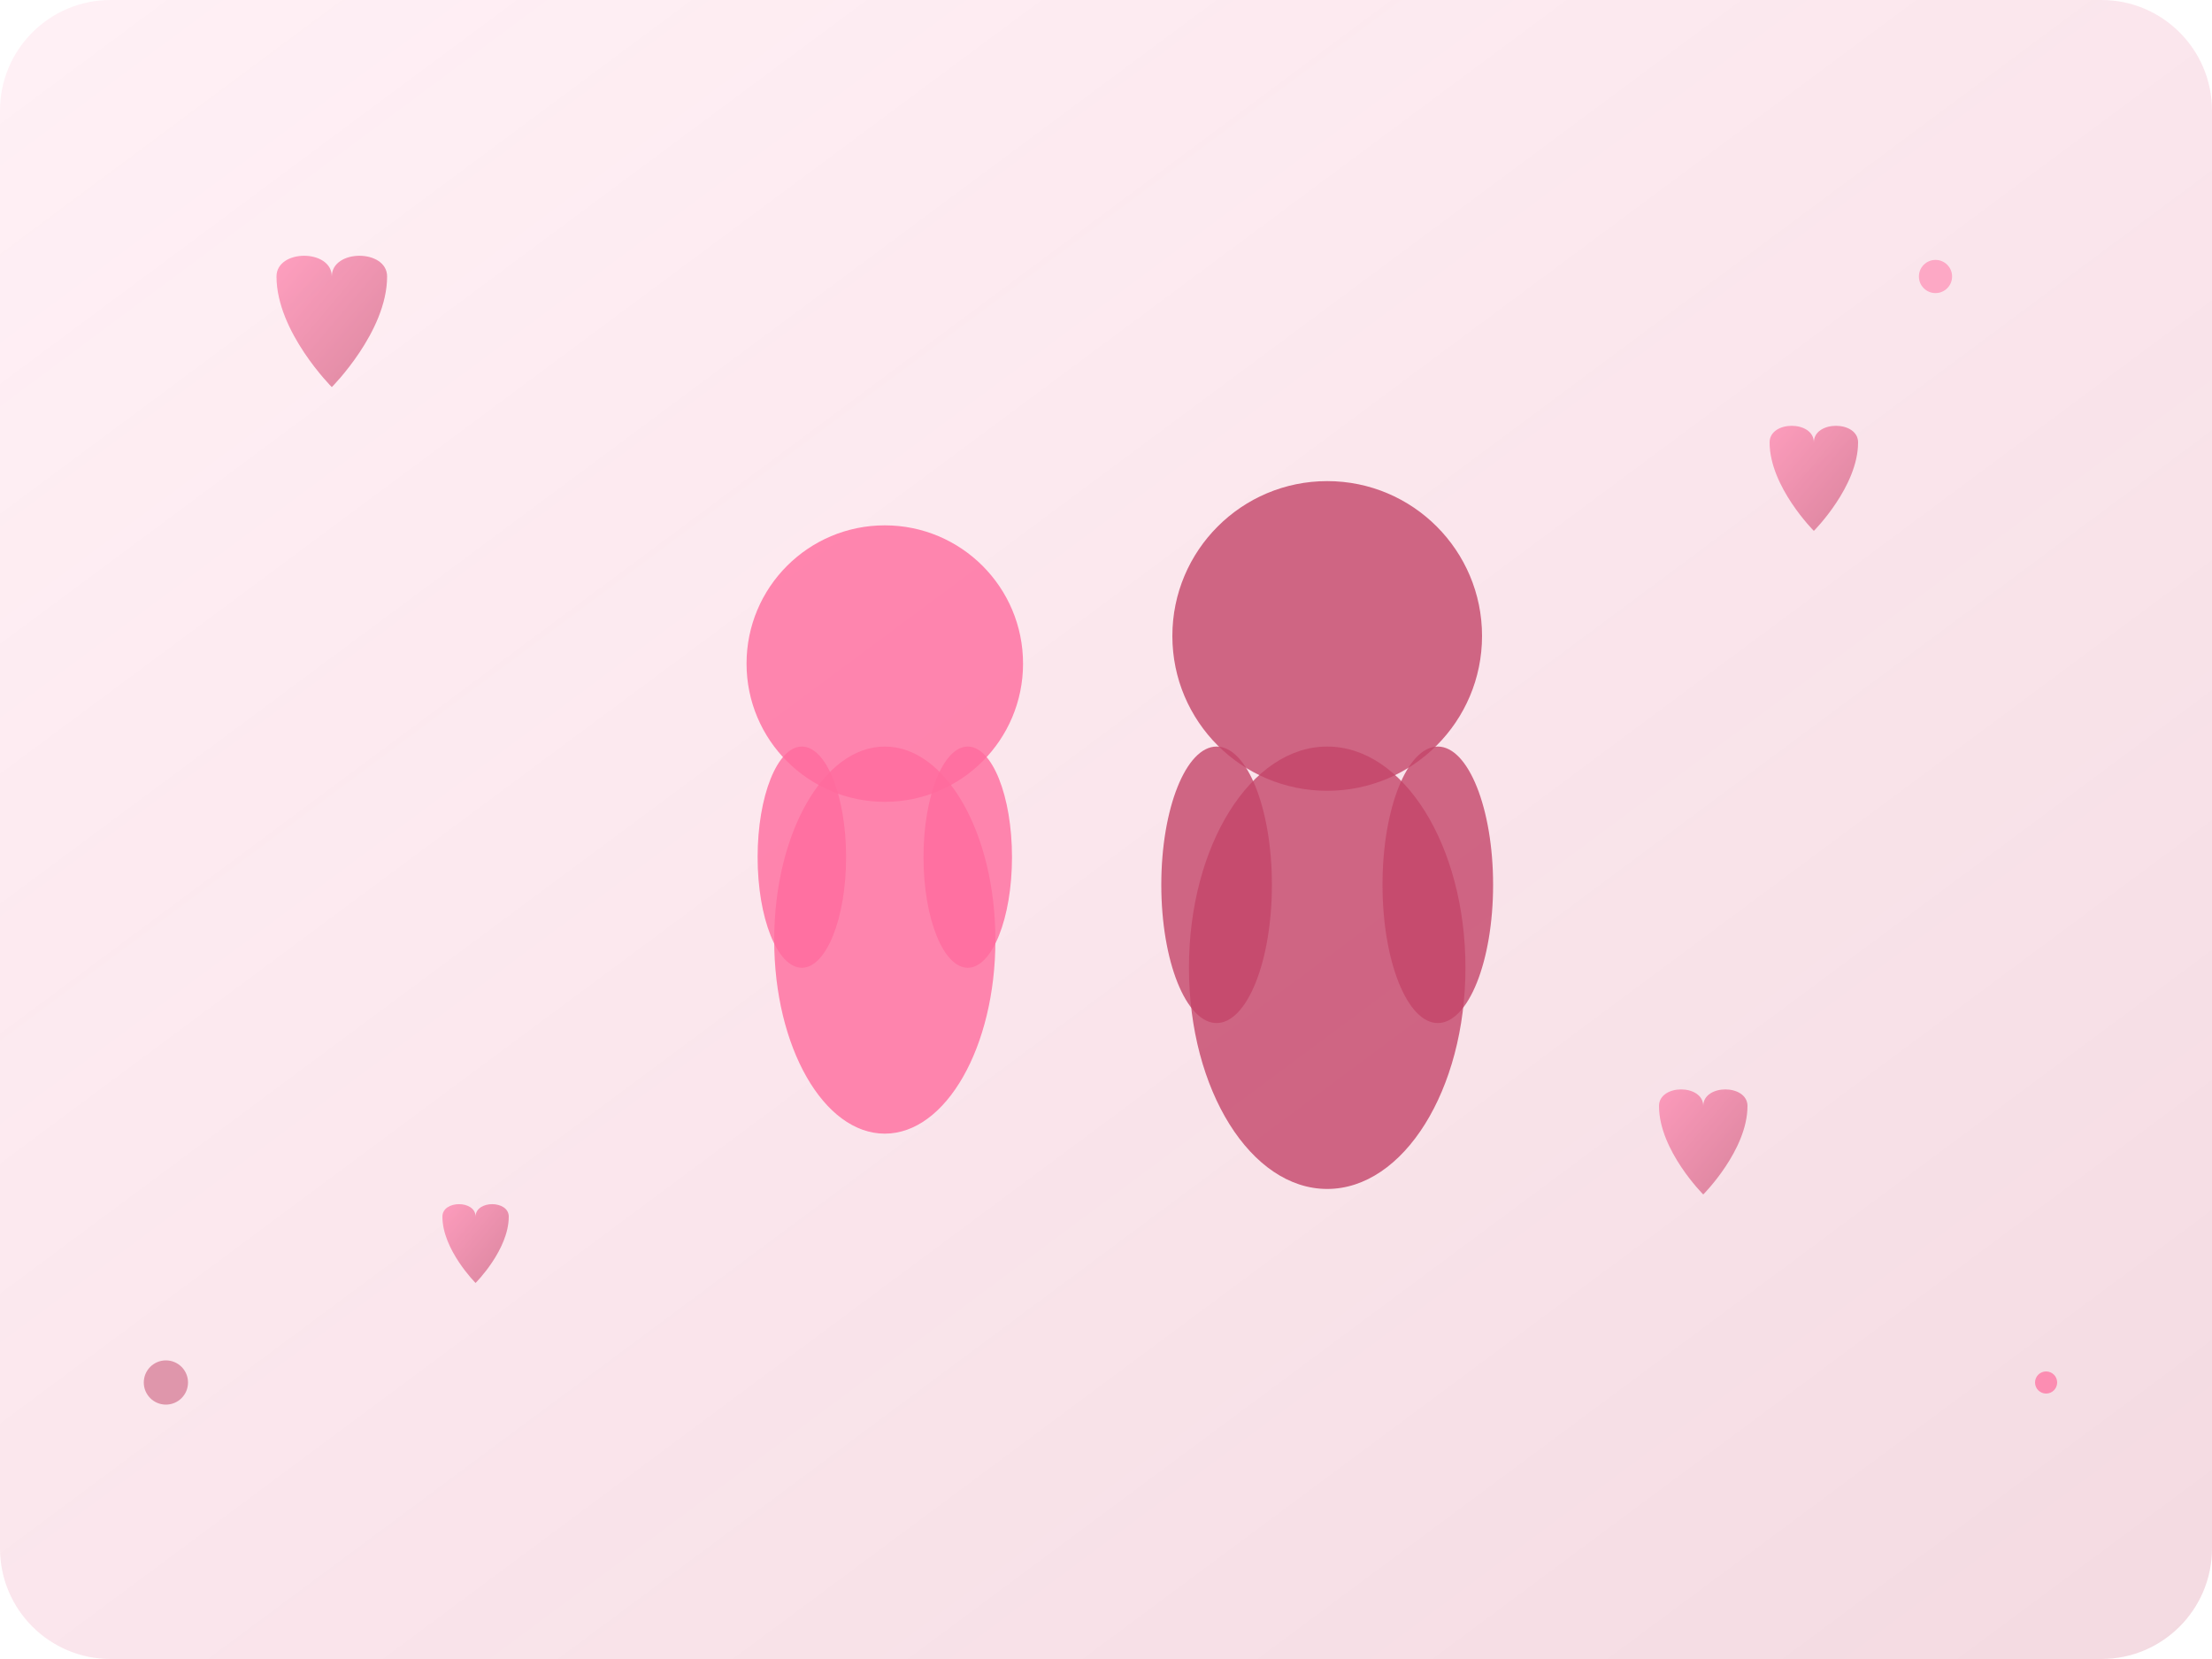
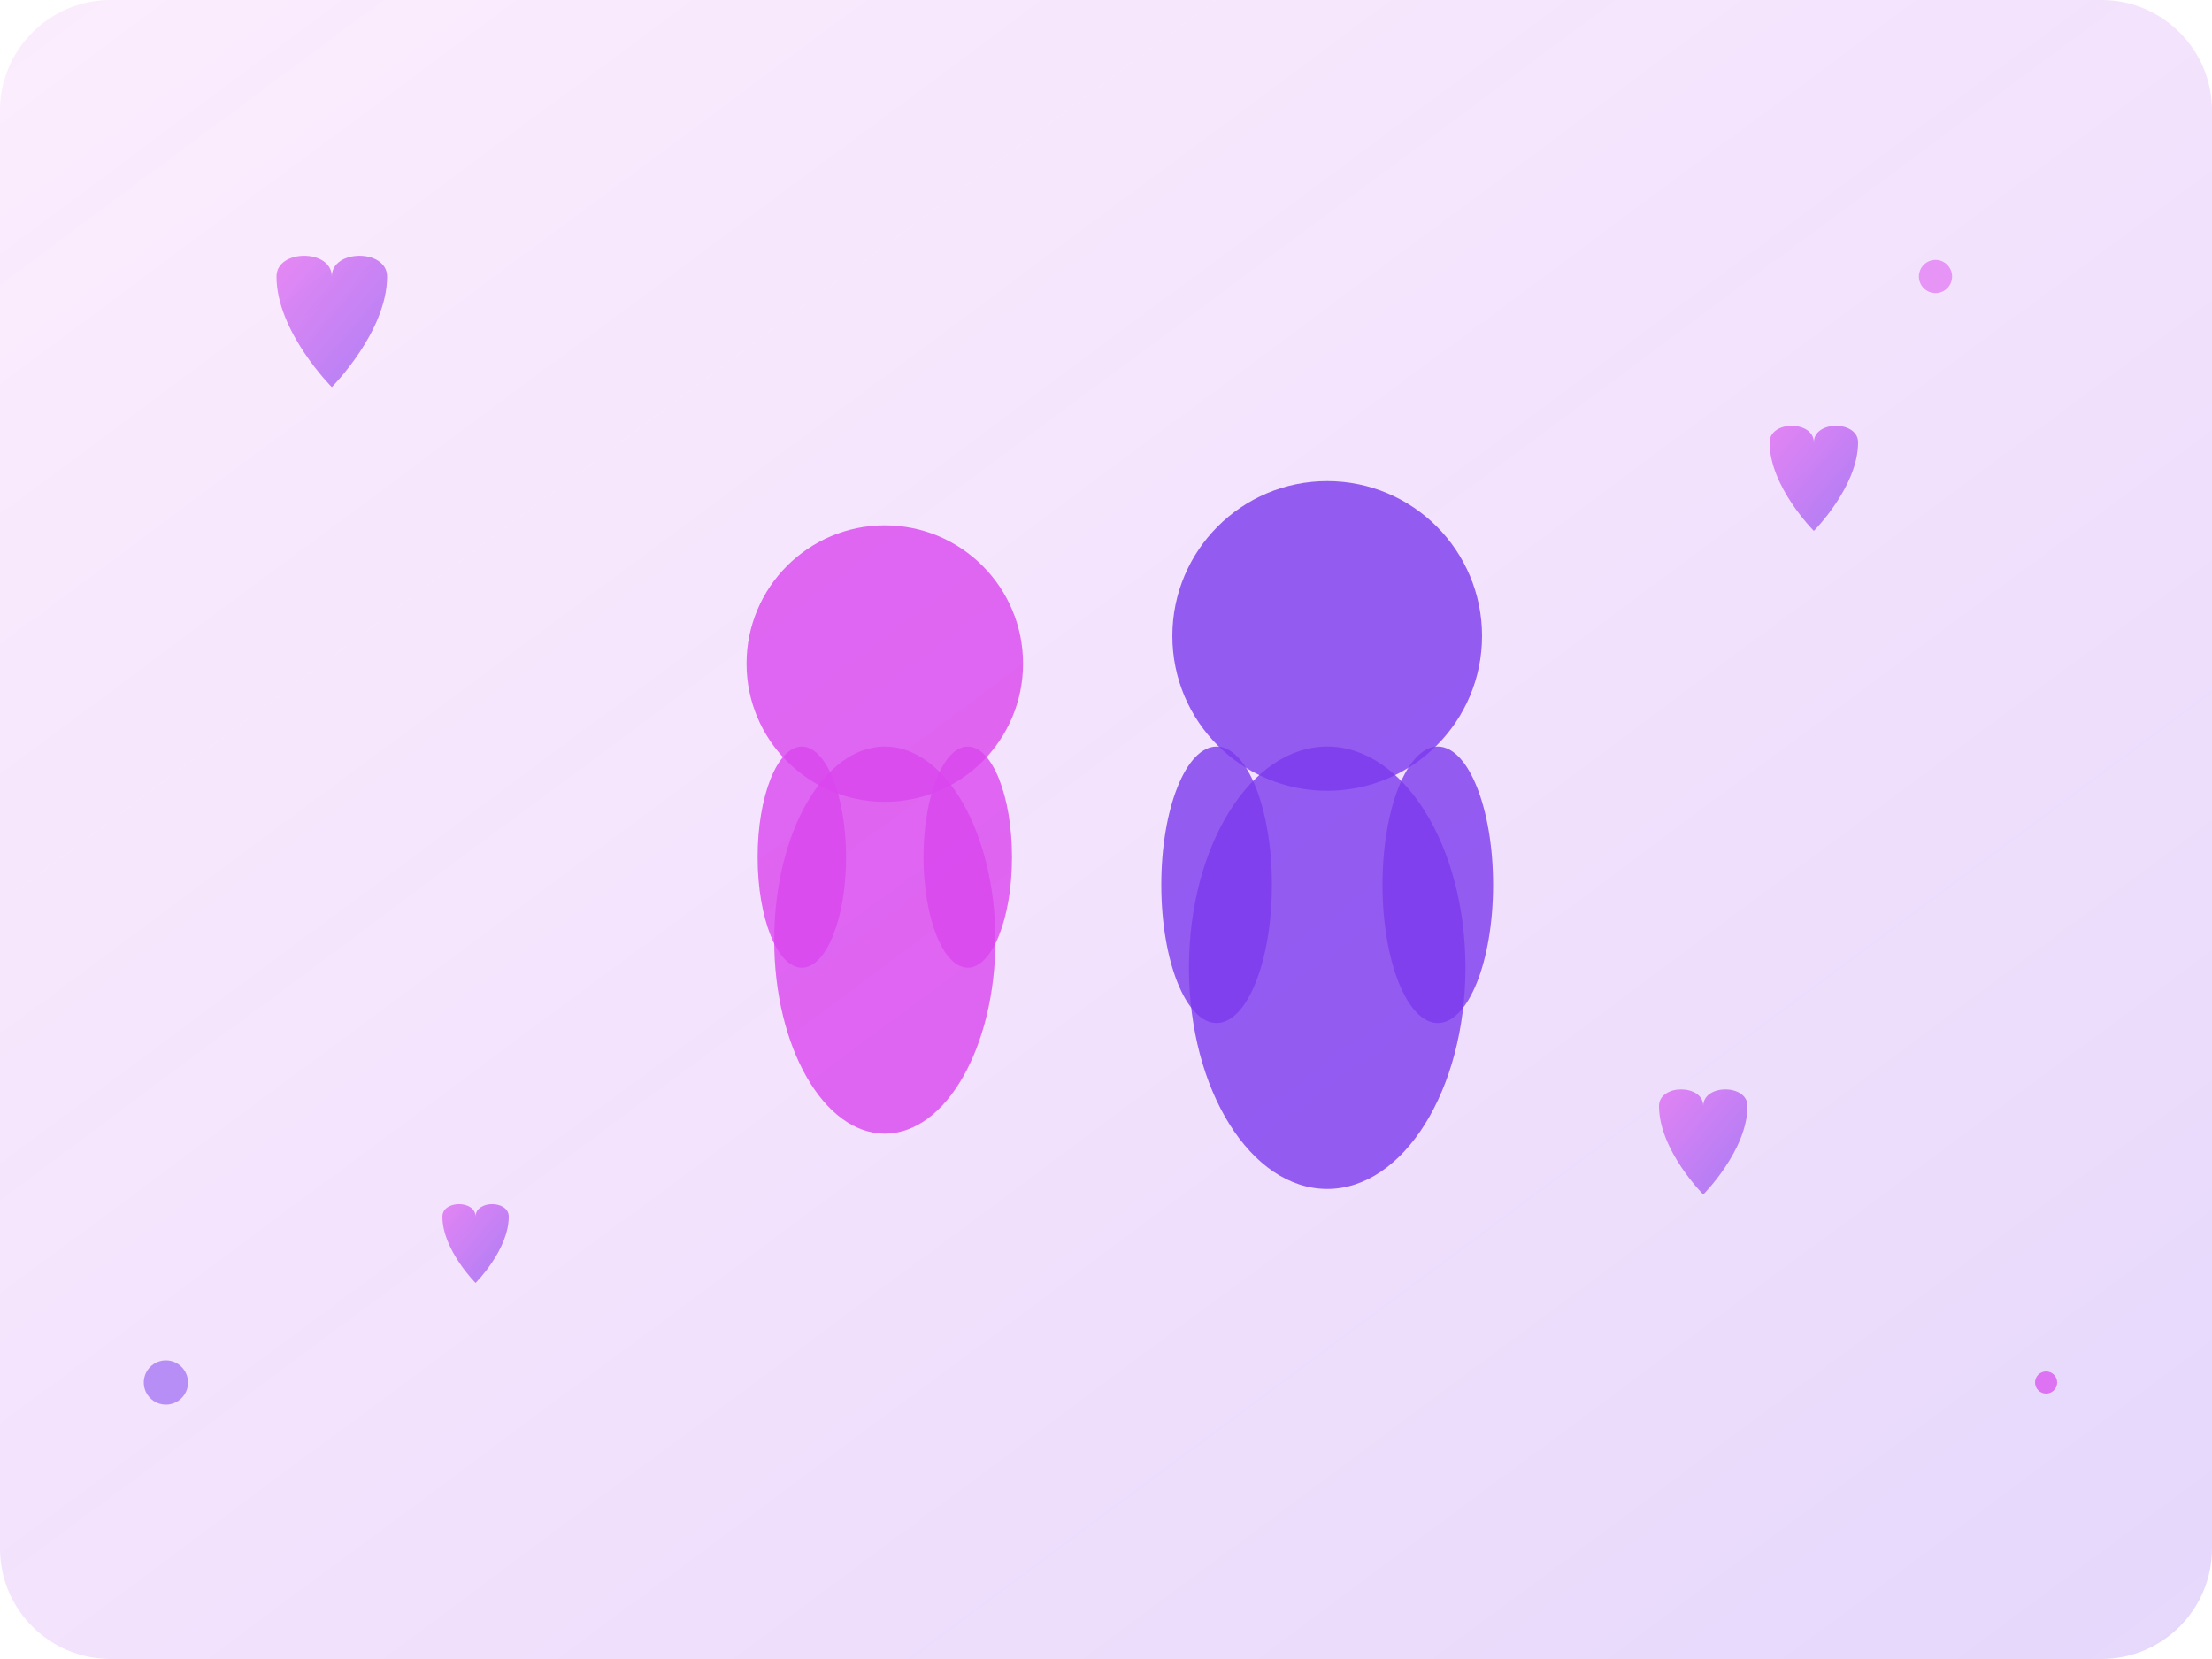
<svg xmlns="http://www.w3.org/2000/svg" viewBox="0 0 400 300" fill="none">
  <defs>
    <linearGradient id="bg" x1="0%" y1="0%" x2="100%" y2="100%">
-       <stop offset="0%" style="stop-color:#ff6b9d;stop-opacity:0.1" />
-       <stop offset="100%" style="stop-color:#c44569;stop-opacity:0.2" />
+       <stop offset="0%" style="stop-color:#d946ef;stop-opacity:0.1" />
+       <stop offset="100%" style="stop-color:#7c3aed;stop-opacity:0.2" />
    </linearGradient>
    <linearGradient id="heart" x1="0%" y1="0%" x2="100%" y2="100%">
-       <stop offset="0%" style="stop-color:#ff6b9d" />
-       <stop offset="100%" style="stop-color:#c44569" />
+       <stop offset="0%" style="stop-color:#d946ef" />
+       <stop offset="100%" style="stop-color:#7c3aed" />
    </linearGradient>
  </defs>
  <rect width="400" height="300" fill="url(#bg)" rx="20" />
  <g transform="translate(100, 80)">
-     <circle cx="60" cy="40" r="25" fill="#ff6b9d" opacity="0.8" />
-     <ellipse cx="60" cy="90" rx="20" ry="35" fill="#ff6b9d" opacity="0.8" />
-     <ellipse cx="45" cy="75" rx="8" ry="20" fill="#ff6b9d" opacity="0.8" />
-     <ellipse cx="75" cy="75" rx="8" ry="20" fill="#ff6b9d" opacity="0.8" />
-     <circle cx="140" cy="35" r="28" fill="#c44569" opacity="0.8" />
-     <ellipse cx="140" cy="95" rx="25" ry="40" fill="#c44569" opacity="0.8" />
-     <ellipse cx="120" cy="80" rx="10" ry="25" fill="#c44569" opacity="0.8" />
-     <ellipse cx="160" cy="80" rx="10" ry="25" fill="#c44569" opacity="0.8" />
+     <circle cx="60" cy="40" r="25" fill="#d946ef" opacity="0.8" />
+     <ellipse cx="60" cy="90" rx="20" ry="35" fill="#d946ef" opacity="0.8" />
+     <ellipse cx="45" cy="75" rx="8" ry="20" fill="#d946ef" opacity="0.8" />
+     <ellipse cx="75" cy="75" rx="8" ry="20" fill="#d946ef" opacity="0.8" />
+     <circle cx="140" cy="35" r="28" fill="#7c3aed" opacity="0.8" />
+     <ellipse cx="140" cy="95" rx="25" ry="40" fill="#7c3aed" opacity="0.8" />
+     <ellipse cx="120" cy="80" rx="10" ry="25" fill="#7c3aed" opacity="0.8" />
+     <ellipse cx="160" cy="80" rx="10" ry="25" fill="#7c3aed" opacity="0.8" />
  </g>
  <g fill="url(#heart)" opacity="0.6">
    <path d="M50 50 C50 45, 60 45, 60 50 C60 45, 70 45, 70 50 C70 60, 60 70, 60 70 C60 70, 50 60, 50 50 Z" />
    <path d="M320 80 C320 76, 328 76, 328 80 C328 76, 336 76, 336 80 C336 88, 328 96, 328 96 C328 96, 320 88, 320 80 Z" />
    <path d="M80 220 C80 217, 86 217, 86 220 C86 217, 92 217, 92 220 C92 226, 86 232, 86 232 C86 232, 80 226, 80 220 Z" />
    <path d="M300 200 C300 196, 308 196, 308 200 C308 196, 316 196, 316 200 C316 208, 308 216, 308 216 C308 216, 300 208, 300 200 Z" />
  </g>
-   <circle cx="350" cy="50" r="3" fill="#ff6b9d" opacity="0.5" />
-   <circle cx="30" cy="250" r="4" fill="#c44569" opacity="0.5" />
-   <circle cx="370" cy="250" r="2" fill="#ff6b9d" opacity="0.7" />
+   <circle cx="350" cy="50" r="3" fill="#d946ef" opacity="0.5" />
+   <circle cx="30" cy="250" r="4" fill="#7c3aed" opacity="0.5" />
+   <circle cx="370" cy="250" r="2" fill="#d946ef" opacity="0.7" />
</svg>
